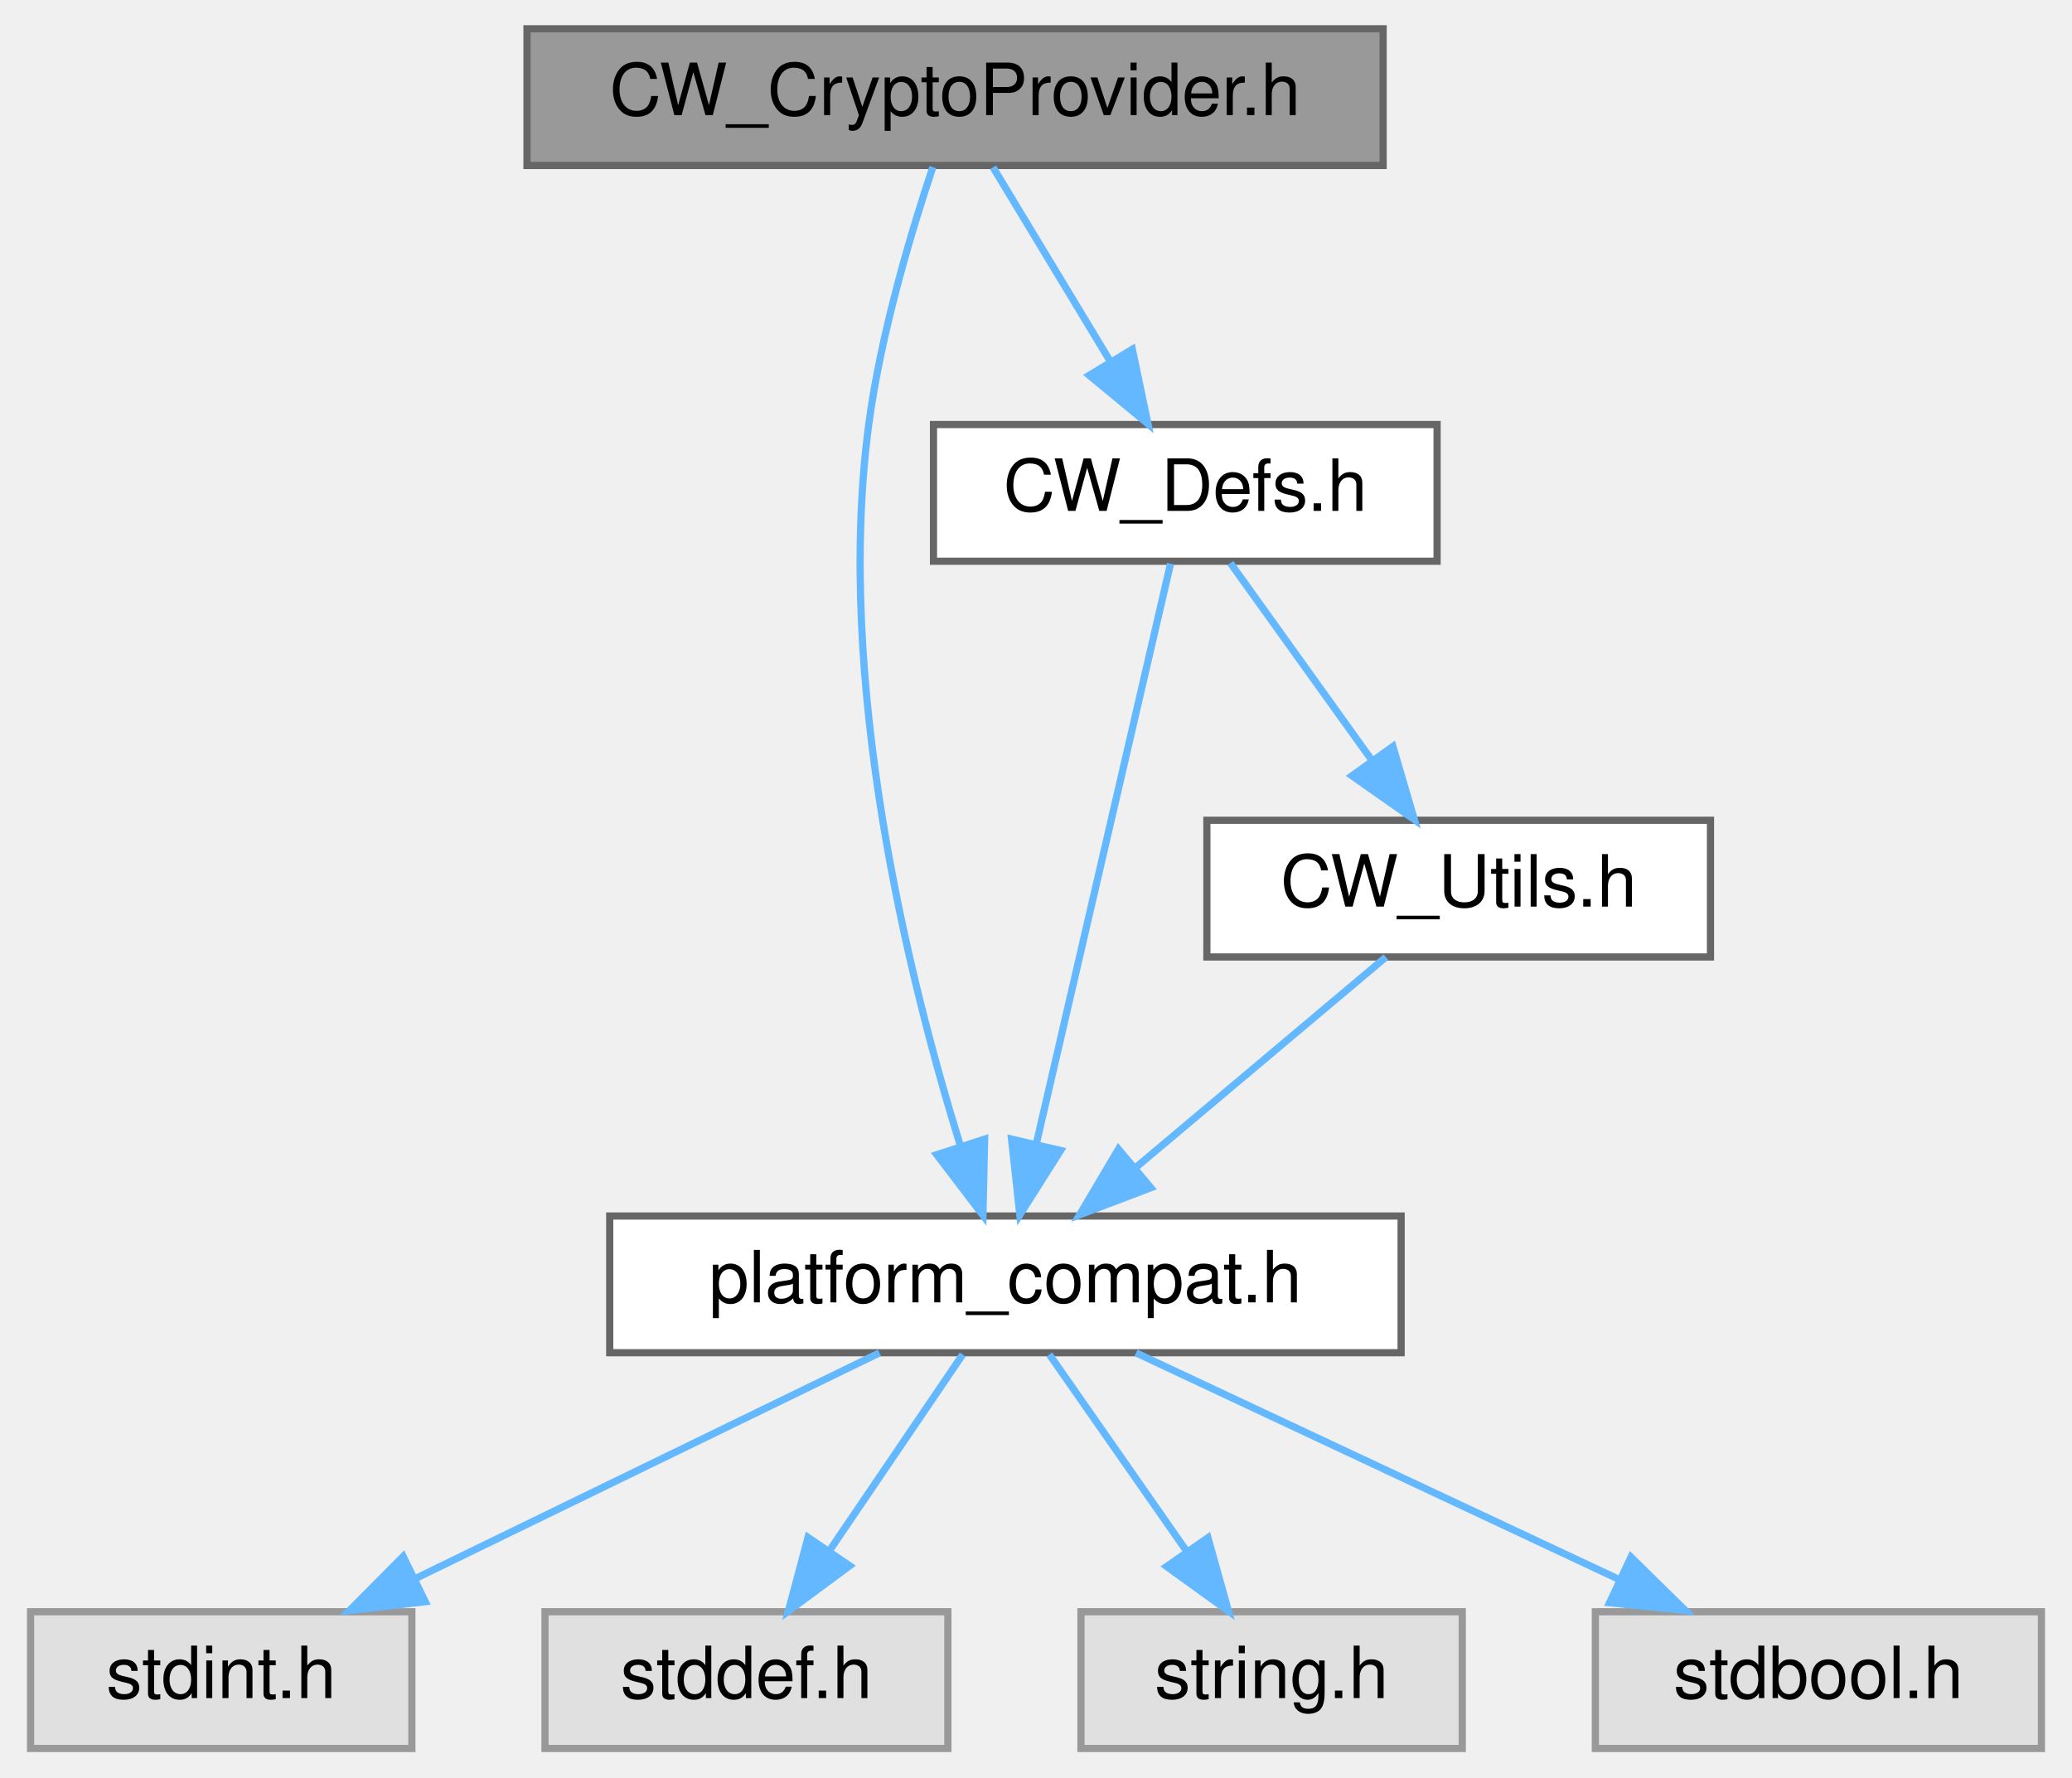
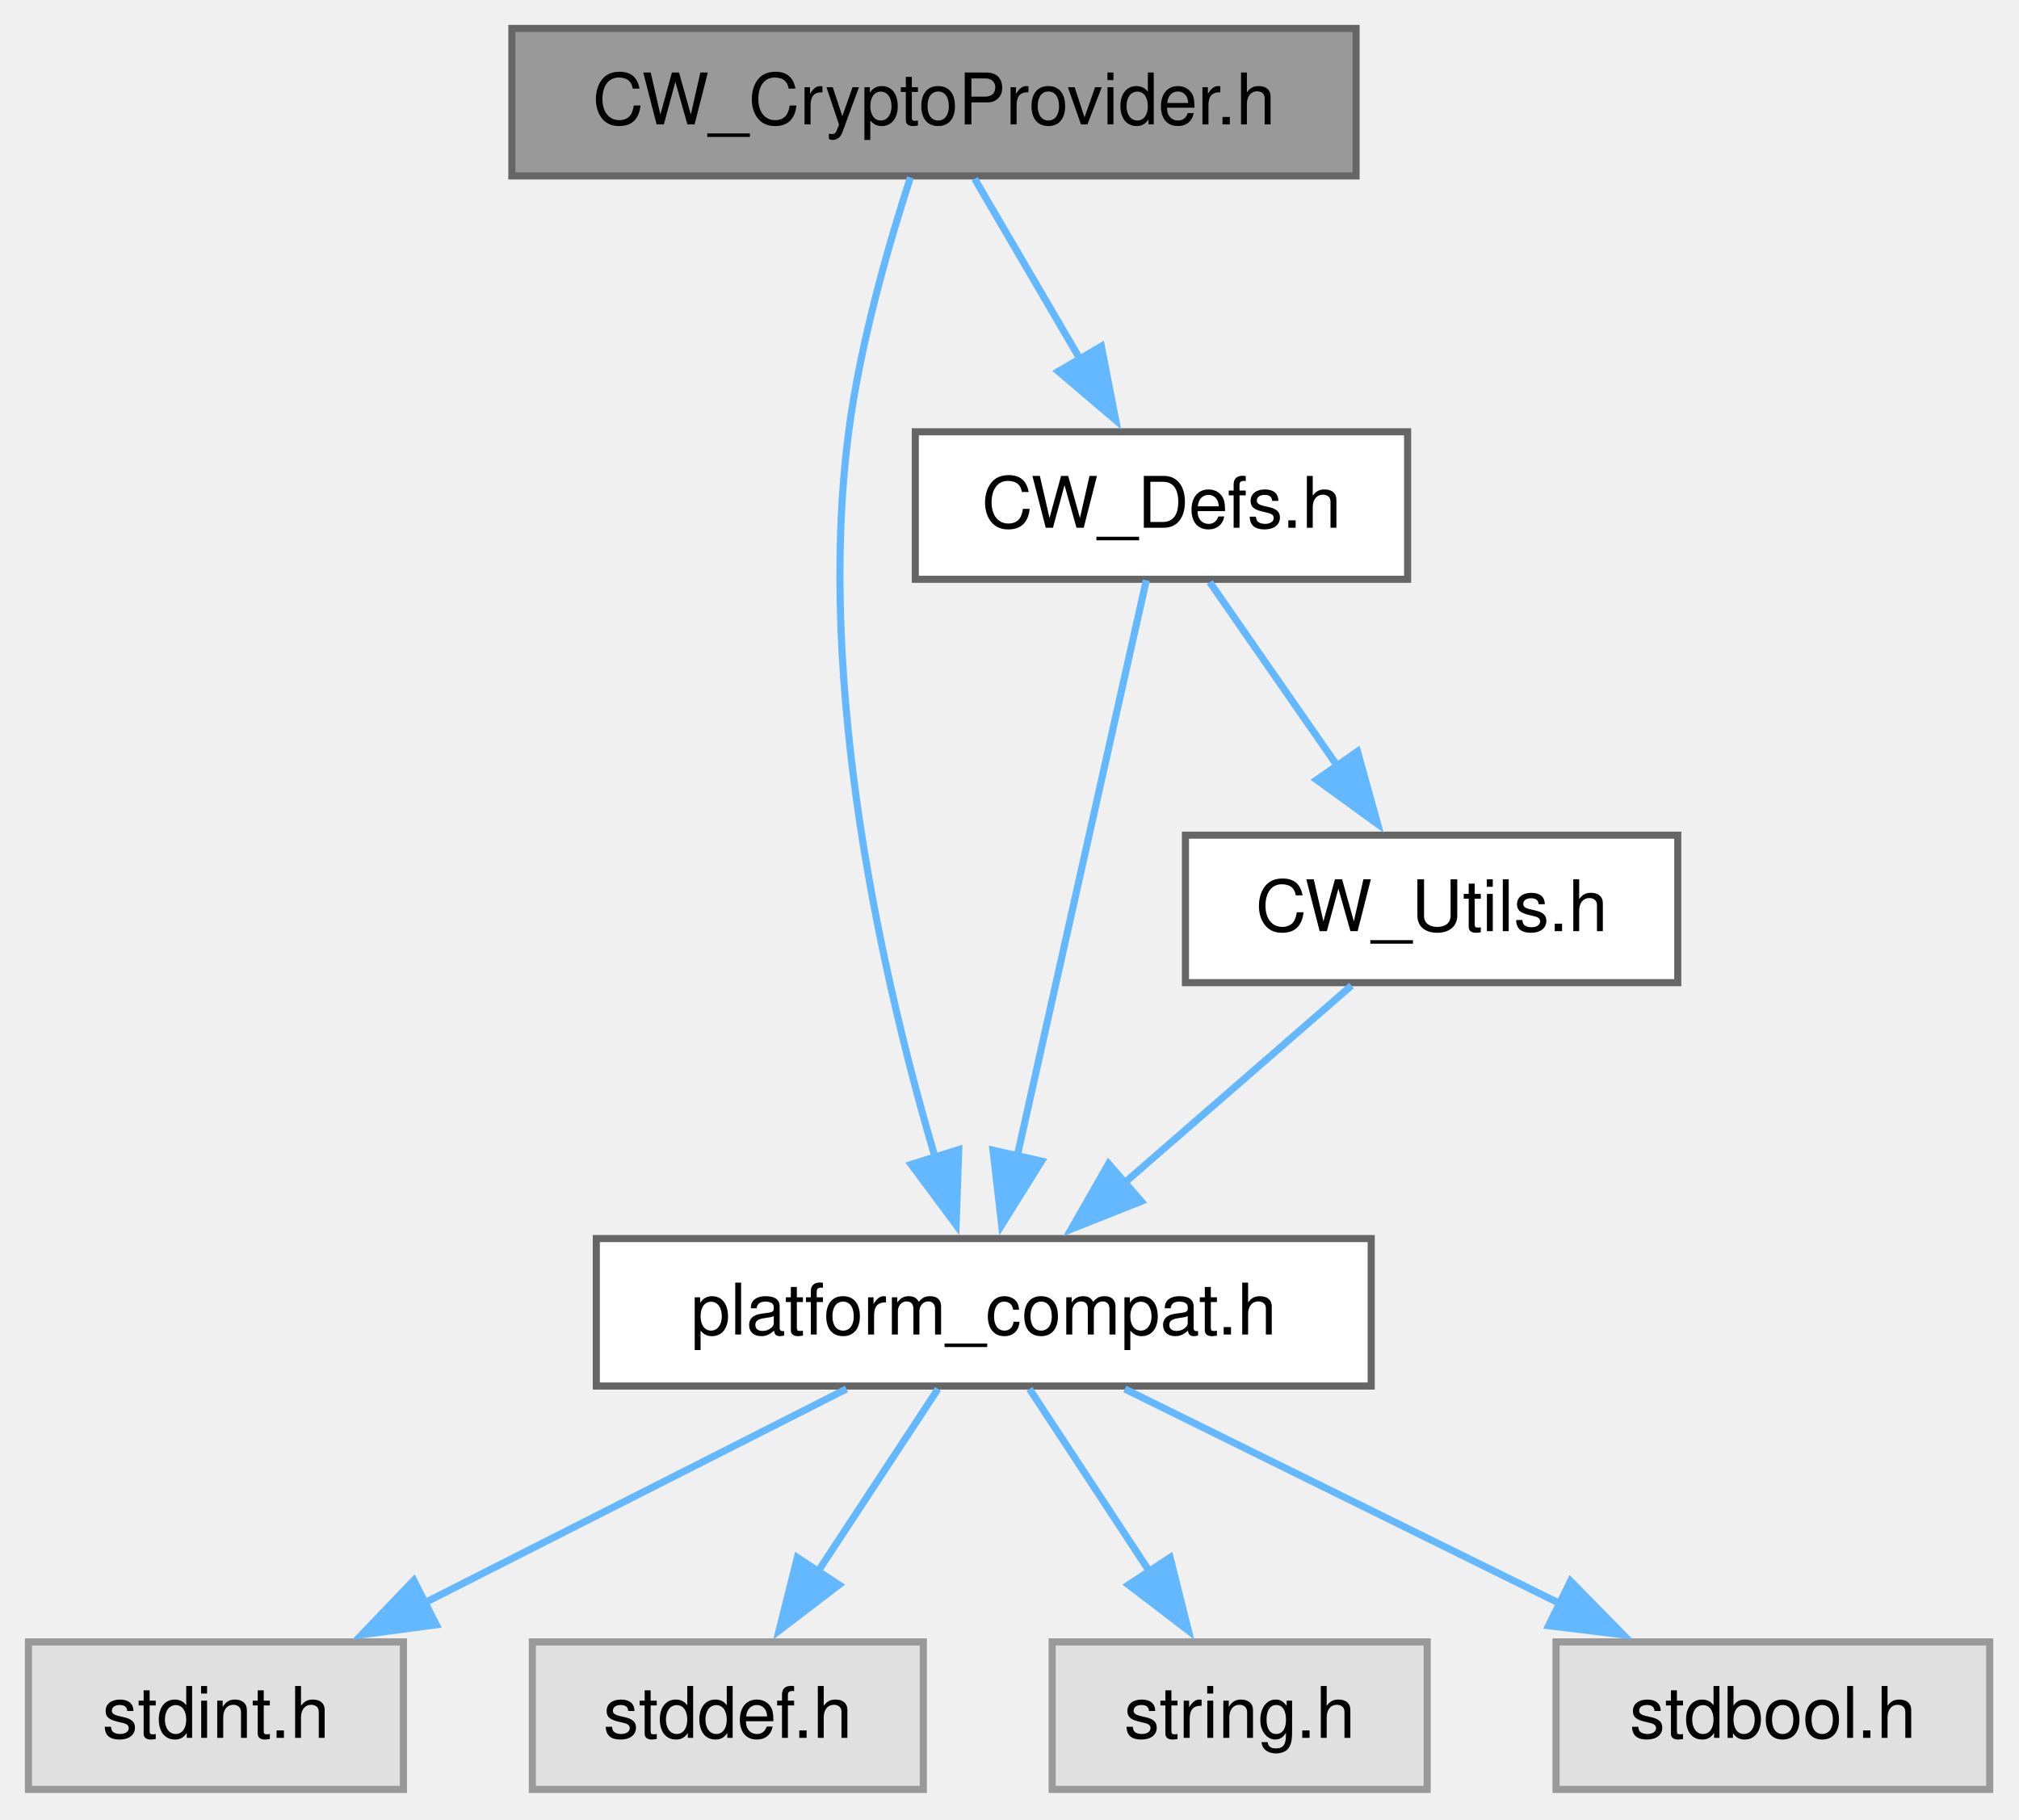
- <svg xmlns="http://www.w3.org/2000/svg" xmlns:xlink="http://www.w3.org/1999/xlink" width="288pt" height="247pt" viewBox="0.00 0.00 287.50 247.00">
-   <g id="graph0" class="graph" transform="scale(1 1) rotate(0) translate(4 243)">
+ <svg xmlns="http://www.w3.org/2000/svg" xmlns:xlink="http://www.w3.org/1999/xlink" width="284pt" height="256pt" viewBox="0.00 0.00 284.00 256.00">
+   <g id="graph0" class="graph" transform="scale(1 1) rotate(0) translate(4 251.75)">
    <g id="Node000001" class="node">
      <g id="a_Node000001">
        <a xlink:title="Abstract cryptographic primitives interface.">
-           <polygon fill="#999999" stroke="#666666" points="188,-239 69,-239 69,-220 188,-220 188,-239" />
-           <text text-anchor="middle" x="128.5" y="-227" font-family="Helvetica,sans-Serif" font-size="10.00">CW_CryptoProvider.h</text>
+           <polygon fill="#999999" stroke="#666666" points="186.75,-247.75 68,-247.75 68,-227 186.75,-227 186.75,-247.75" />
+           <text xml:space="preserve" text-anchor="middle" x="127.38" y="-234.25" font-family="Helvetica,sans-Serif" font-size="10.00">CW_CryptoProvider.h</text>
        </a>
      </g>
    </g>
    <g id="Node000002" class="node">
      <g id="a_Node000002">
        <a xlink:href="platform__compat_8h.html" target="_top" xlink:title="Arduino compatibility shims for non-Arduino (plain C++) builds.">
-           <polygon fill="white" stroke="#666666" points="190.5,-74 80.5,-74 80.5,-55 190.5,-55 190.5,-74" />
-           <text text-anchor="middle" x="135.5" y="-62" font-family="Helvetica,sans-Serif" font-size="10.00">platform_compat.h</text>
+           <polygon fill="white" stroke="#666666" points="188.88,-77.5 79.88,-77.5 79.88,-56.75 188.88,-56.75 188.88,-77.5" />
+           <text xml:space="preserve" text-anchor="middle" x="134.38" y="-64" font-family="Helvetica,sans-Serif" font-size="10.00">platform_compat.h</text>
        </a>
      </g>
    </g>
    <g id="edge1_Node000001_Node000002" class="edge">
      <g id="a_edge1_Node000001_Node000002">
        <a xlink:title=" ">
-           <path fill="none" stroke="#63b8ff" d="M125.41,-219.77C122.45,-210.9 118.18,-196.69 116.5,-184 111.78,-148.34 122.07,-106.88 129.27,-83.66" />
-           <polygon fill="#63b8ff" stroke="#63b8ff" points="132.61,-84.69 132.38,-74.1 125.96,-82.52 132.61,-84.69" />
+           <path fill="none" stroke="#63b8ff" d="M124.06,-226.78C121.11,-217.7 117.01,-203.61 115.38,-191 110.69,-154.93 120.4,-113.1 127.59,-88.72" />
+           <polygon fill="#63b8ff" stroke="#63b8ff" points="130.86,-90.01 130.49,-79.42 124.17,-87.93 130.86,-90.01" />
        </a>
      </g>
    </g>
    <g id="Node000007" class="node">
      <g id="a_Node000007">
        <a xlink:href="CW__Defs_8h.html" target="_top" xlink:title="Shared constants, error codes, and session state for the SDK.">
-           <polygon fill="white" stroke="#666666" points="195.5,-184 125.5,-184 125.5,-165 195.5,-165 195.5,-184" />
-           <text text-anchor="middle" x="160.5" y="-172" font-family="Helvetica,sans-Serif" font-size="10.00">CW_Defs.h</text>
+           <polygon fill="white" stroke="#666666" points="194,-191 124.75,-191 124.75,-170.25 194,-170.25 194,-191" />
+           <text xml:space="preserve" text-anchor="middle" x="159.38" y="-177.5" font-family="Helvetica,sans-Serif" font-size="10.00">CW_Defs.h</text>
        </a>
      </g>
    </g>
    <g id="edge6_Node000001_Node000007" class="edge">
      <g id="a_edge6_Node000001_Node000007">
        <a xlink:title=" ">
-           <path fill="none" stroke="#63b8ff" d="M133.78,-219.75C138.21,-212.42 144.66,-201.73 150.12,-192.7" />
-           <polygon fill="#63b8ff" stroke="#63b8ff" points="153.14,-194.46 155.31,-184.09 147.15,-190.84 153.14,-194.46" />
+           <path fill="none" stroke="#63b8ff" d="M133.1,-226.59C137.24,-219.5 142.97,-209.69 148.03,-201.04" />
+           <polygon fill="#63b8ff" stroke="#63b8ff" points="150.92,-203.03 152.94,-192.64 144.87,-199.5 150.92,-203.03" />
        </a>
      </g>
    </g>
    <g id="Node000003" class="node">
      <g id="a_Node000003">
        <a xlink:title=" ">
-           <polygon fill="#e0e0e0" stroke="#999999" points="53,-19 0,-19 0,0 53,0 53,-19" />
-           <text text-anchor="middle" x="26.5" y="-7" font-family="Helvetica,sans-Serif" font-size="10.00">stdint.h</text>
+           <polygon fill="#e0e0e0" stroke="#999999" points="52.75,-20.75 0,-20.75 0,0 52.75,0 52.75,-20.75" />
+           <text xml:space="preserve" text-anchor="middle" x="26.38" y="-7.25" font-family="Helvetica,sans-Serif" font-size="10.00">stdint.h</text>
        </a>
      </g>
    </g>
    <g id="edge2_Node000002_Node000003" class="edge">
      <g id="a_edge2_Node000002_Node000003">
        <a xlink:title=" ">
-           <path fill="none" stroke="#63b8ff" d="M117.99,-54.98C100.53,-46.5 73.49,-33.35 53.33,-23.54" />
-           <polygon fill="#63b8ff" stroke="#63b8ff" points="54.86,-20.4 44.33,-19.17 51.79,-26.69 54.86,-20.4" />
+           <path fill="none" stroke="#63b8ff" d="M115.07,-56.34C98.56,-47.97 74.54,-35.79 55.67,-26.22" />
+           <polygon fill="#63b8ff" stroke="#63b8ff" points="57.37,-23.16 46.87,-21.76 54.2,-29.41 57.37,-23.16" />
        </a>
      </g>
    </g>
    <g id="Node000004" class="node">
      <g id="a_Node000004">
        <a xlink:title=" ">
-           <polygon fill="#e0e0e0" stroke="#999999" points="127.5,-19 71.5,-19 71.5,0 127.5,0 127.5,-19" />
-           <text text-anchor="middle" x="99.5" y="-7" font-family="Helvetica,sans-Serif" font-size="10.00">stddef.h</text>
+           <polygon fill="#e0e0e0" stroke="#999999" points="125.88,-20.75 70.88,-20.75 70.88,0 125.88,0 125.88,-20.75" />
+           <text xml:space="preserve" text-anchor="middle" x="98.38" y="-7.25" font-family="Helvetica,sans-Serif" font-size="10.00">stddef.h</text>
        </a>
      </g>
    </g>
    <g id="edge3_Node000002_Node000004" class="edge">
      <g id="a_edge3_Node000002_Node000004">
        <a xlink:title=" ">
-           <path fill="none" stroke="#63b8ff" d="M129.56,-54.75C124.52,-47.34 117.16,-36.5 110.99,-27.41" />
-           <polygon fill="#63b8ff" stroke="#63b8ff" points="113.85,-25.39 105.33,-19.09 108.06,-29.33 113.85,-25.39" />
+           <path fill="none" stroke="#63b8ff" d="M127.94,-56.34C123.23,-49.17 116.69,-39.23 110.96,-30.51" />
+           <polygon fill="#63b8ff" stroke="#63b8ff" points="114.01,-28.78 105.59,-22.34 108.16,-32.62 114.01,-28.78" />
        </a>
      </g>
    </g>
    <g id="Node000005" class="node">
      <g id="a_Node000005">
        <a xlink:title=" ">
-           <polygon fill="#e0e0e0" stroke="#999999" points="199,-19 146,-19 146,0 199,0 199,-19" />
-           <text text-anchor="middle" x="172.5" y="-7" font-family="Helvetica,sans-Serif" font-size="10.00">string.h</text>
+           <polygon fill="#e0e0e0" stroke="#999999" points="196.75,-20.75 144,-20.75 144,0 196.75,0 196.75,-20.75" />
+           <text xml:space="preserve" text-anchor="middle" x="170.38" y="-7.25" font-family="Helvetica,sans-Serif" font-size="10.00">string.h</text>
        </a>
      </g>
    </g>
    <g id="edge4_Node000002_Node000005" class="edge">
      <g id="a_edge4_Node000002_Node000005">
        <a xlink:title=" ">
-           <path fill="none" stroke="#63b8ff" d="M141.61,-54.75C146.78,-47.34 154.35,-36.5 160.69,-27.41" />
-           <polygon fill="#63b8ff" stroke="#63b8ff" points="163.65,-29.29 166.5,-19.09 157.91,-25.29 163.65,-29.29" />
+           <path fill="none" stroke="#63b8ff" d="M140.81,-56.34C145.52,-49.17 152.06,-39.23 157.79,-30.51" />
+           <polygon fill="#63b8ff" stroke="#63b8ff" points="160.59,-32.62 163.16,-22.34 154.74,-28.78 160.59,-32.62" />
        </a>
      </g>
    </g>
    <g id="Node000006" class="node">
      <g id="a_Node000006">
        <a xlink:title=" ">
-           <polygon fill="#e0e0e0" stroke="#999999" points="279.5,-19 217.5,-19 217.5,0 279.5,0 279.5,-19" />
-           <text text-anchor="middle" x="248.5" y="-7" font-family="Helvetica,sans-Serif" font-size="10.00">stdbool.h</text>
+           <polygon fill="#e0e0e0" stroke="#999999" points="275.88,-20.75 214.88,-20.75 214.88,0 275.88,0 275.88,-20.75" />
+           <text xml:space="preserve" text-anchor="middle" x="245.38" y="-7.25" font-family="Helvetica,sans-Serif" font-size="10.00">stdbool.h</text>
        </a>
      </g>
    </g>
    <g id="edge5_Node000002_Node000006" class="edge">
      <g id="a_edge5_Node000002_Node000006">
        <a xlink:title=" ">
-           <path fill="none" stroke="#63b8ff" d="M153.66,-54.98C171.75,-46.5 199.78,-33.35 220.69,-23.54" />
-           <polygon fill="#63b8ff" stroke="#63b8ff" points="222.45,-26.59 230.01,-19.17 219.47,-20.25 222.45,-26.59" />
+           <path fill="none" stroke="#63b8ff" d="M154.22,-56.34C171.27,-47.93 196.1,-35.68 215.54,-26.09" />
+           <polygon fill="#63b8ff" stroke="#63b8ff" points="216.92,-29.31 224.34,-21.75 213.83,-23.03 216.92,-29.31" />
        </a>
      </g>
    </g>
    <g id="edge7_Node000007_Node000002" class="edge">
      <g id="a_edge7_Node000007_Node000002">
        <a xlink:title=" ">
-           <path fill="none" stroke="#63b8ff" d="M158.45,-164.66C154.39,-147.09 145.21,-107.45 139.77,-83.95" />
-           <polygon fill="#63b8ff" stroke="#63b8ff" points="143.17,-83.11 137.5,-74.16 136.35,-84.69 143.17,-83.11" />
+           <path fill="none" stroke="#63b8ff" d="M157.24,-170.12C153.24,-152.27 144.52,-113.36 139.08,-89.09" />
+           <polygon fill="#63b8ff" stroke="#63b8ff" points="142.51,-88.39 136.9,-79.4 135.68,-89.93 142.51,-88.39" />
        </a>
      </g>
    </g>
    <g id="Node000008" class="node">
      <g id="a_Node000008">
        <a xlink:href="CW__Utils_8h.html" target="_top" xlink:title="Platform-independent security and memory utilities.">
-           <polygon fill="white" stroke="#666666" points="233.5,-129 163.5,-129 163.5,-110 233.5,-110 233.5,-129" />
-           <text text-anchor="middle" x="198.5" y="-117" font-family="Helvetica,sans-Serif" font-size="10.00">CW_Utils.h</text>
+           <polygon fill="white" stroke="#666666" points="232,-134.25 162.75,-134.25 162.75,-113.5 232,-113.5 232,-134.25" />
+           <text xml:space="preserve" text-anchor="middle" x="197.38" y="-120.75" font-family="Helvetica,sans-Serif" font-size="10.00">CW_Utils.h</text>
        </a>
      </g>
    </g>
    <g id="edge8_Node000007_Node000008" class="edge">
      <g id="a_edge8_Node000007_Node000008">
        <a xlink:title=" ">
-           <path fill="none" stroke="#63b8ff" d="M166.77,-164.75C172.09,-157.34 179.86,-146.5 186.38,-137.41" />
-           <polygon fill="#63b8ff" stroke="#63b8ff" points="189.36,-139.26 192.34,-129.09 183.67,-135.18 189.36,-139.26" />
+           <path fill="none" stroke="#63b8ff" d="M166.17,-169.84C171.14,-162.67 178.04,-152.73 184.1,-144.01" />
+           <polygon fill="#63b8ff" stroke="#63b8ff" points="186.95,-146.03 189.78,-135.82 181.2,-142.04 186.95,-146.03" />
        </a>
      </g>
    </g>
    <g id="edge9_Node000008_Node000002" class="edge">
      <g id="a_edge9_Node000008_Node000002">
        <a xlink:title=" ">
-           <path fill="none" stroke="#63b8ff" d="M188.38,-109.98C179.06,-102.15 165.03,-90.34 153.76,-80.86" />
-           <polygon fill="#63b8ff" stroke="#63b8ff" points="155.71,-77.93 145.81,-74.17 151.21,-83.29 155.71,-77.93" />
+           <path fill="none" stroke="#63b8ff" d="M186.11,-113.09C177.24,-105.38 164.66,-94.45 154.13,-85.29" />
+           <polygon fill="#63b8ff" stroke="#63b8ff" points="156.53,-82.74 146.68,-78.82 151.94,-88.02 156.53,-82.74" />
        </a>
      </g>
    </g>
  </g>
</svg>
